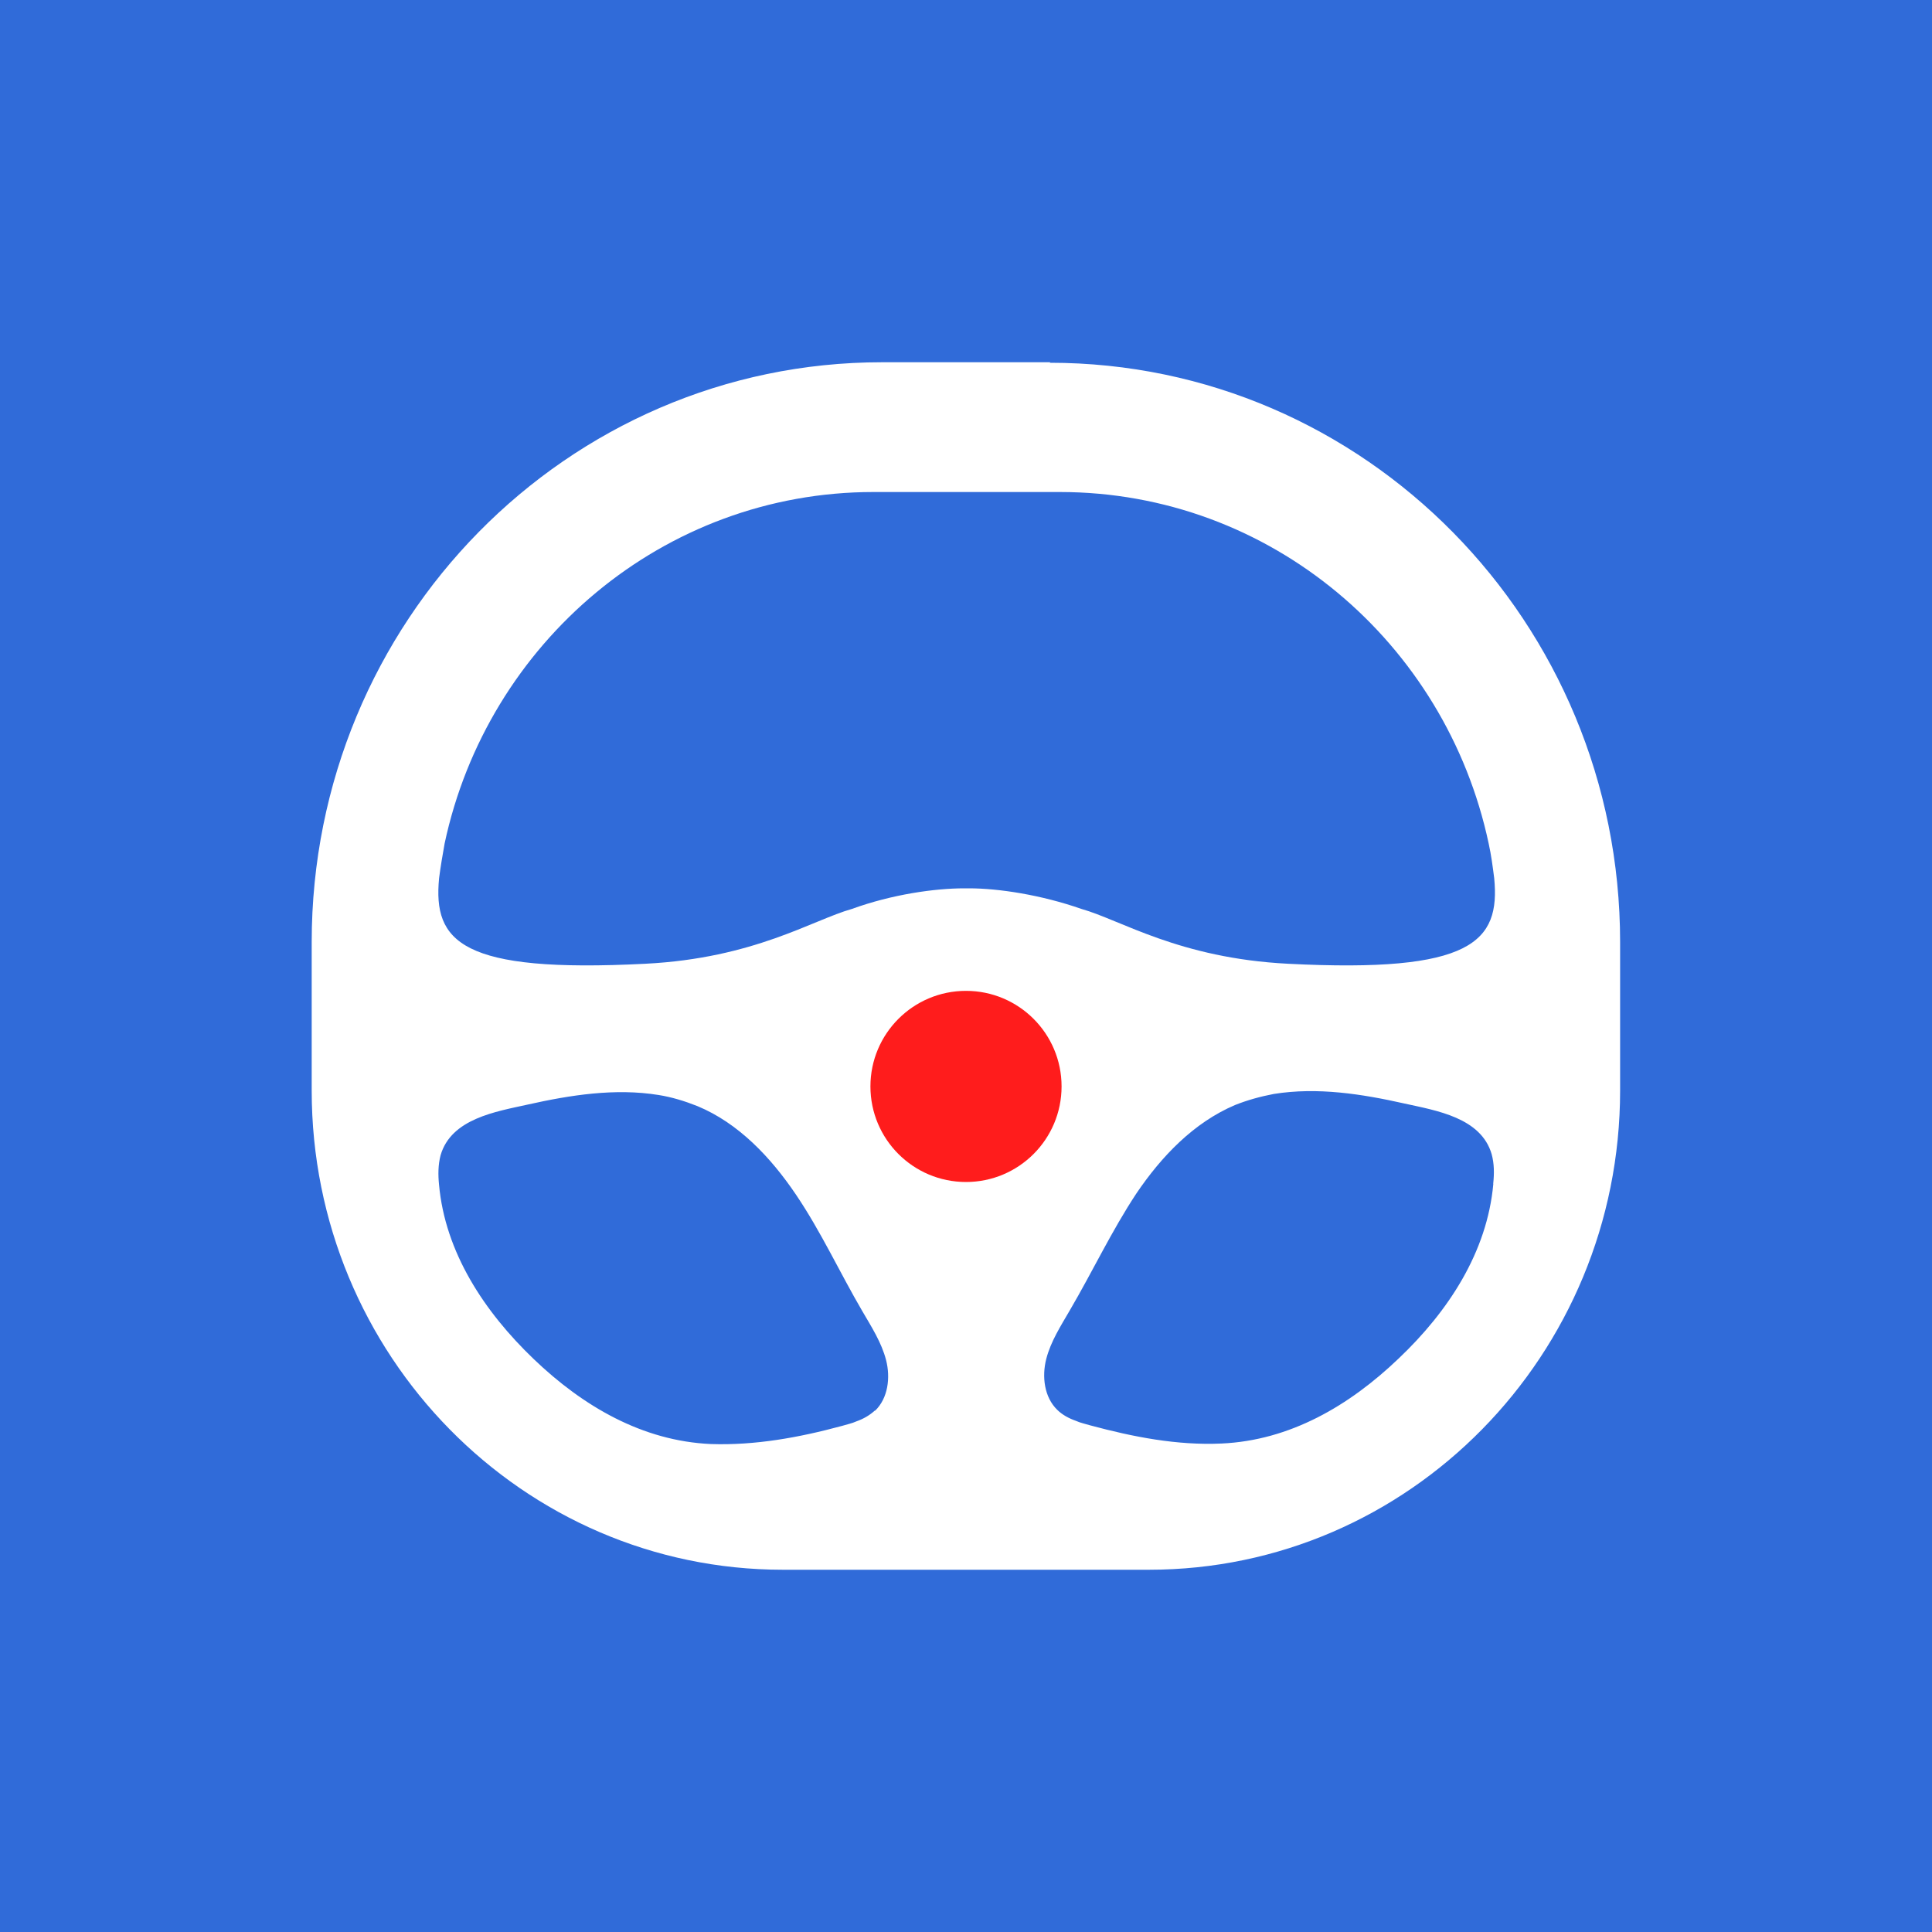
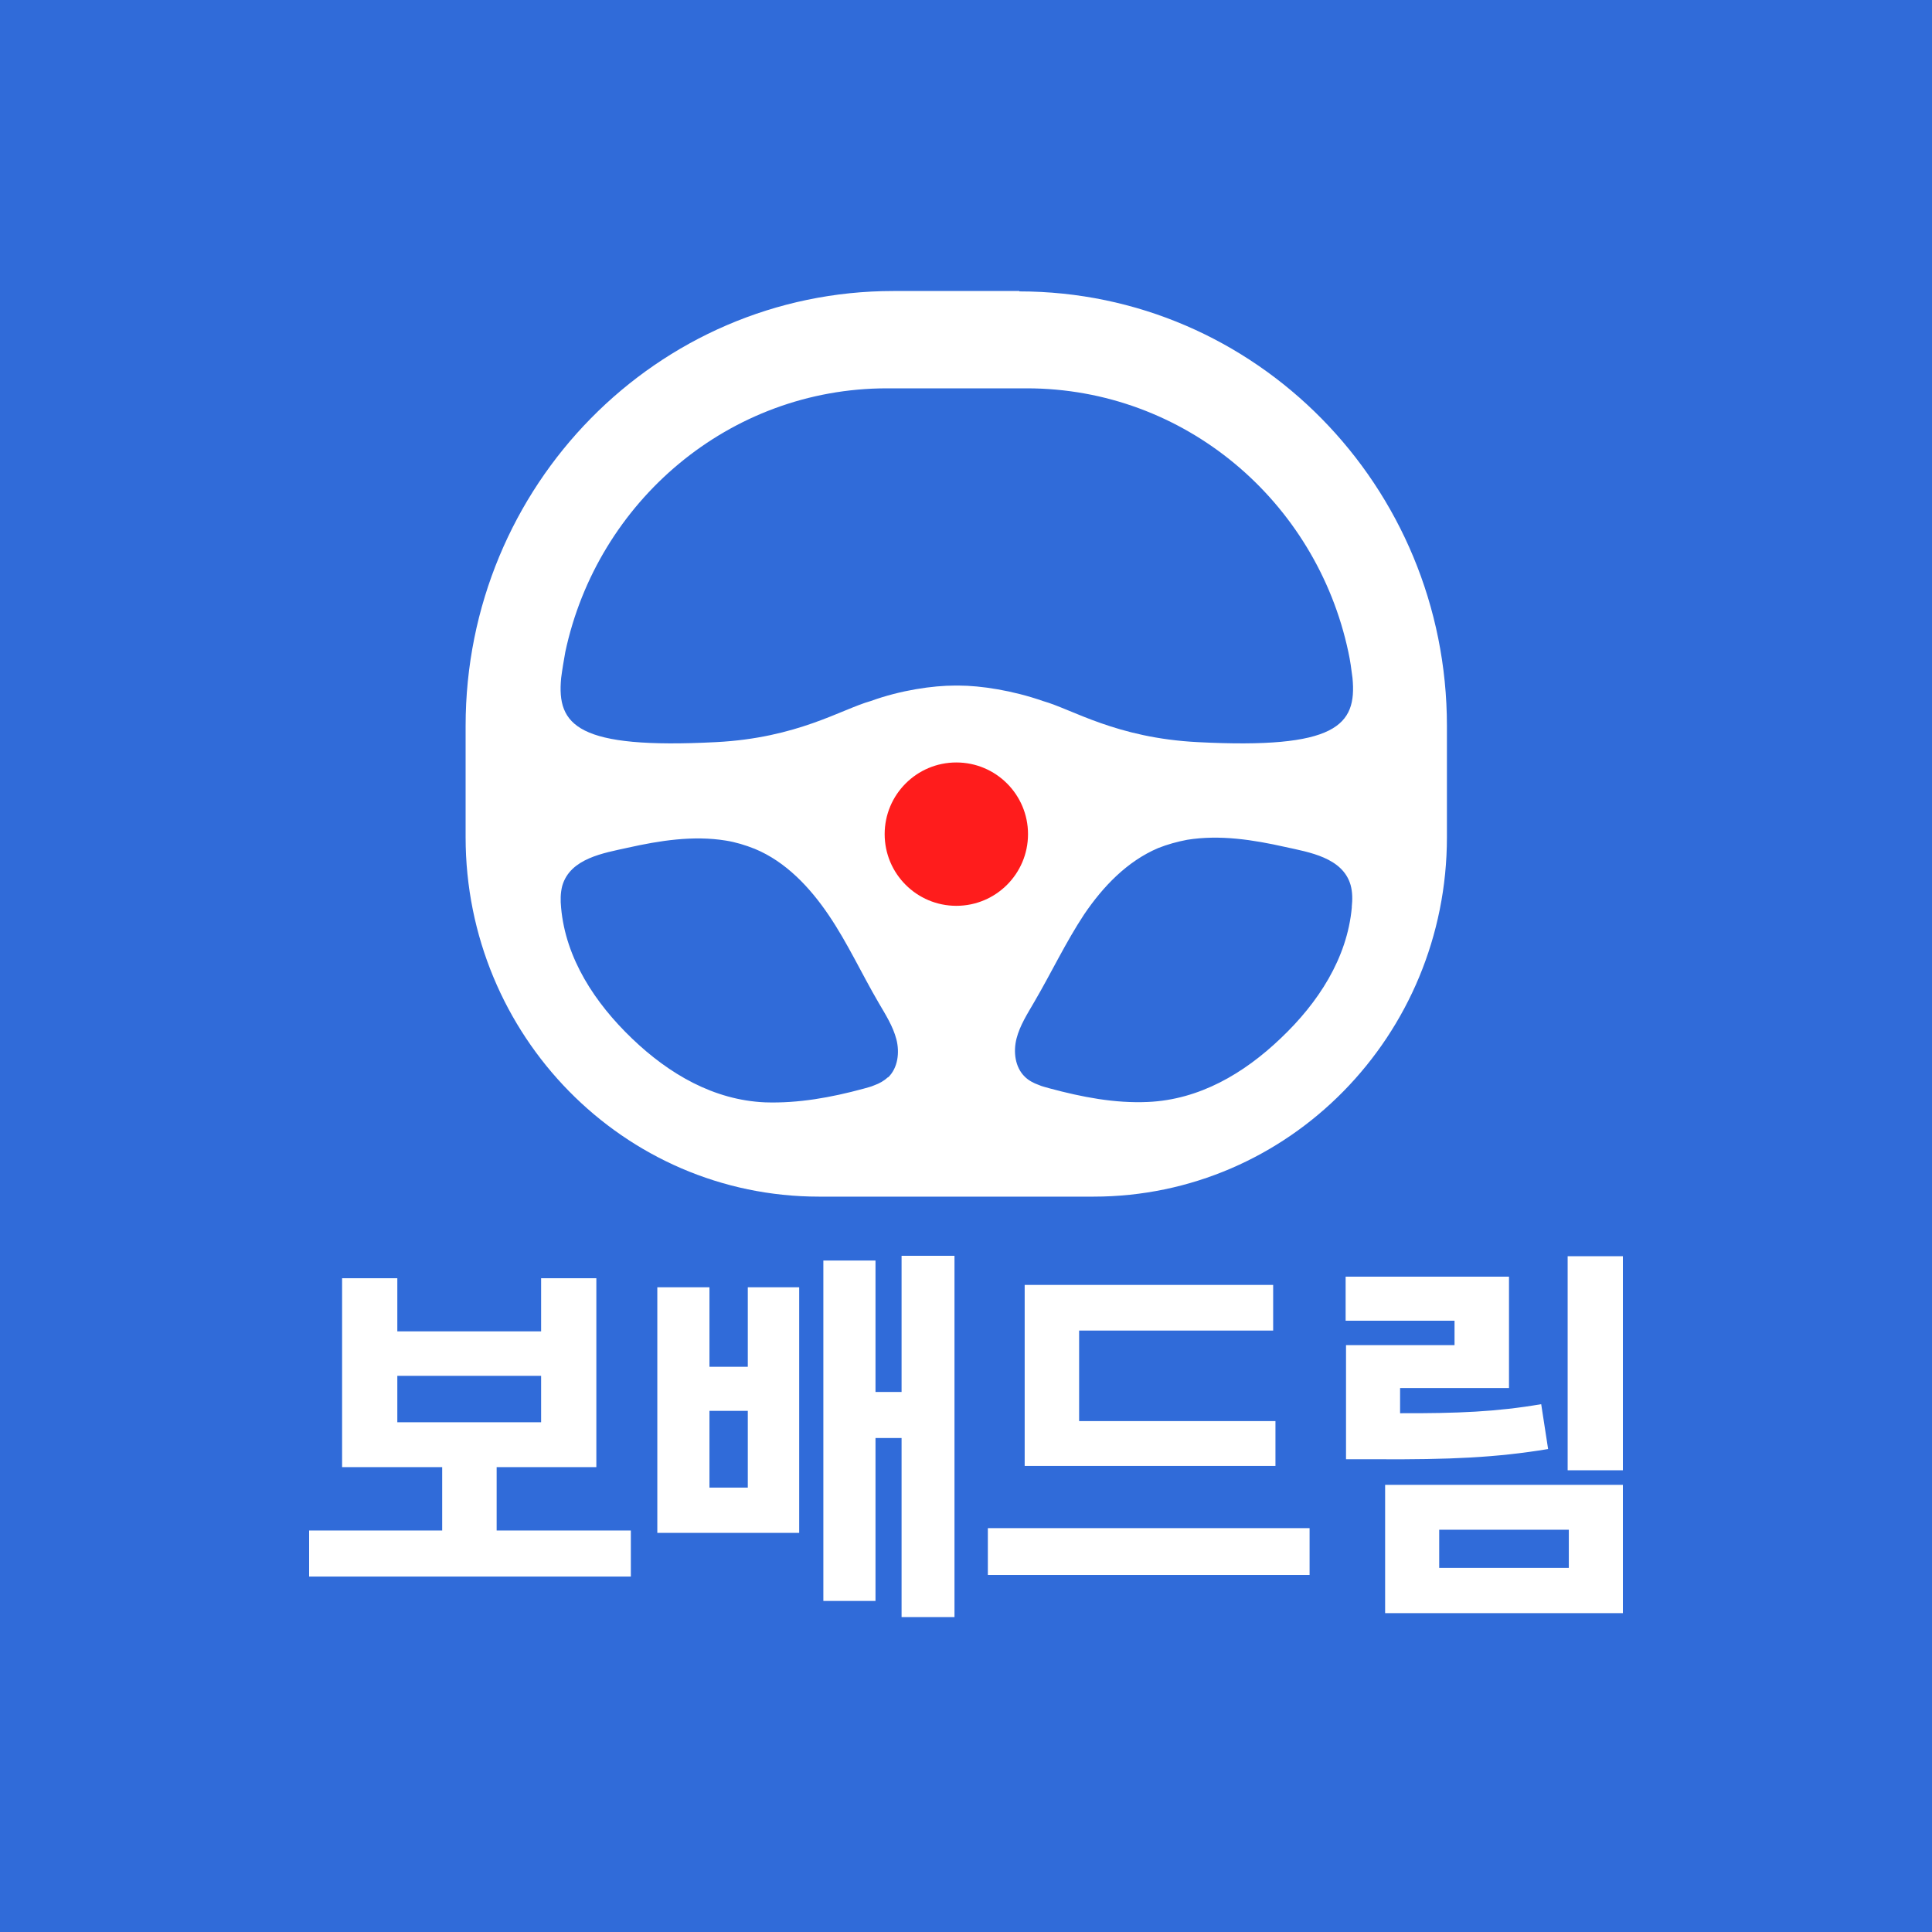
- <svg xmlns="http://www.w3.org/2000/svg" viewBox="0 0 30 30">
-   <rect width="30" height="30" fill="#306BD9" />
-   <path fill="#fff" d="M16.308 5.625h-2.611c-4.894 0-8.857 4.03-8.857 9.004v2.304c0 4.108 3.275 7.442 7.317 7.442h5.683c4.042 0 7.317-3.334 7.317-7.442v-2.304c0-4.967-3.963-8.996-8.857-8.996l.008-.008Zm-2.72 16.275c-.086.078-.18.132-.29.171-.07.032-.148.047-.226.071-.665.18-1.345.304-2.033.281-1.063-.047-1.986-.586-2.752-1.32-.766-.734-1.376-1.656-1.47-2.71-.015-.148-.015-.304.024-.453.164-.57.86-.679 1.352-.788.665-.149 1.36-.258 2.033-.149.203.032.406.094.602.172.64.265 1.14.796 1.531 1.374.391.578.68 1.21 1.032 1.812.141.242.297.484.368.758.07.273.031.593-.172.788V21.9Zm9.6-3.515c-.095 1.055-.696 1.976-1.47 2.71-.767.734-1.689 1.273-2.752 1.32-.688.031-1.368-.102-2.033-.281-.078-.024-.156-.039-.226-.071-.11-.039-.211-.093-.29-.171-.202-.196-.241-.516-.171-.79.07-.273.227-.515.367-.757.352-.601.65-1.234 1.032-1.812.391-.578.891-1.101 1.532-1.374.195-.078.399-.133.602-.172.68-.109 1.368 0 2.032.149.493.109 1.188.218 1.352.788.04.148.04.297.024.453v.008Zm-3.19-3.42c-1.689-.086-2.596-.68-3.205-.851-.626-.219-1.29-.32-1.744-.32h-.078c-.453 0-1.118.093-1.743.32-.61.171-1.516.765-3.205.851-2.87.148-3.299-.344-3.205-1.328.023-.18.054-.36.086-.539.664-3.116 3.392-5.458 6.66-5.458h2.892c3.268 0 5.996 2.335 6.66 5.458.04.18.063.36.086.539.094.984-.336 1.476-3.205 1.328Z" />
-   <circle cx="15" cy="16.87" r="1.484" fill="#FF1C1C" />
+ <svg xmlns="http://www.w3.org/2000/svg" viewBox="0 0 100 100">
+   <rect width="100" height="100" fill="#306BD9" />
+   <g transform="translate(50 50) scale(1) translate(-50 -50)">
+     <g transform="translate(12 1) scale(2.5)">
+       <path fill="#fff" d="M16.308 5.625h-2.611c-4.894 0-8.857 4.03-8.857 9.004v2.304c0 4.108 3.275 7.442 7.317 7.442h5.683c4.042 0 7.317-3.334 7.317-7.442v-2.304c0-4.967-3.963-8.996-8.857-8.996l.008-.008Zm-2.72 16.275c-.086.078-.18.132-.29.171-.07.032-.148.047-.226.071-.665.18-1.345.304-2.033.281-1.063-.047-1.986-.586-2.752-1.32-.766-.734-1.376-1.656-1.47-2.71-.015-.148-.015-.304.024-.453.164-.57.86-.679 1.352-.788.665-.149 1.36-.258 2.033-.149.203.032.406.094.602.172.64.265 1.14.796 1.531 1.374.391.578.68 1.21 1.032 1.812.141.242.297.484.368.758.07.273.031.593-.172.788V21.9Zm9.6-3.515c-.095 1.055-.696 1.976-1.47 2.71-.767.734-1.689 1.273-2.752 1.32-.688.031-1.368-.102-2.033-.281-.078-.024-.156-.039-.226-.071-.11-.039-.211-.093-.29-.171-.202-.196-.241-.516-.171-.79.07-.273.227-.515.367-.757.352-.601.65-1.234 1.032-1.812.391-.578.891-1.101 1.532-1.374.195-.078.399-.133.602-.172.68-.109 1.368 0 2.032.149.493.109 1.188.218 1.352.788.04.148.04.297.024.453v.008Zm-3.19-3.42c-1.689-.086-2.596-.68-3.205-.851-.626-.219-1.29-.32-1.744-.32h-.078c-.453 0-1.118.093-1.743.32-.61.171-1.516.765-3.205.851-2.87.148-3.299-.344-3.205-1.328.023-.18.054-.36.086-.539.664-3.116 3.392-5.458 6.66-5.458h2.892c3.268 0 5.996 2.335 6.66 5.458.04.18.063.36.086.539.094.984-.336 1.476-3.205 1.328Z" />
+       <circle cx="15" cy="16.87" r="1.484" fill="#FF1C1C" />
+     </g>
+     <g transform="translate(16 65) scale(0.85) translate(-40 -4)">
+       <path d="M59.591 20.728V23.532H40V20.728H48.103V16.869H42.008V5.366H45.371V8.601H54.127V5.366H57.49V16.869H51.419V20.728H59.591ZM45.371 14.137H54.127V11.309H45.371V14.137Z" fill="#FFFFFF" />
+       <path d="M64.378 5.917V10.758H66.713V5.917H69.842V20.872H61.203V5.917H64.378ZM64.378 18.116H66.713V13.442H64.378V18.116ZM79.299 4V26H76.077V15.096H74.489V25.017H71.314V4.288H74.489V12.292H76.077V4H79.299Z" fill="#FFFFFF" />
+       <path d="M98.844 14.065V16.797H83.573V5.773H98.704V8.553H86.888V14.065H98.844ZM100.922 20.584V23.436H81.331V20.584H100.922Z" fill="#FFFFFF" />
+       <path d="M120 4.024V17.061H116.637V4.024H120ZM113.065 5.27V12.052H106.433V13.586C109.912 13.598 112.306 13.502 115.026 13.035L115.447 15.767C112.271 16.294 109.399 16.414 105.055 16.39H103.141V9.44H109.749V7.954H103.117V5.27H113.065ZM120 17.948V25.76H105.522V17.948H120ZM108.815 20.68V23.004H116.708V20.68H108.815Z" fill="#FFFFFF" />
+     </g>
+   </g>
</svg>
